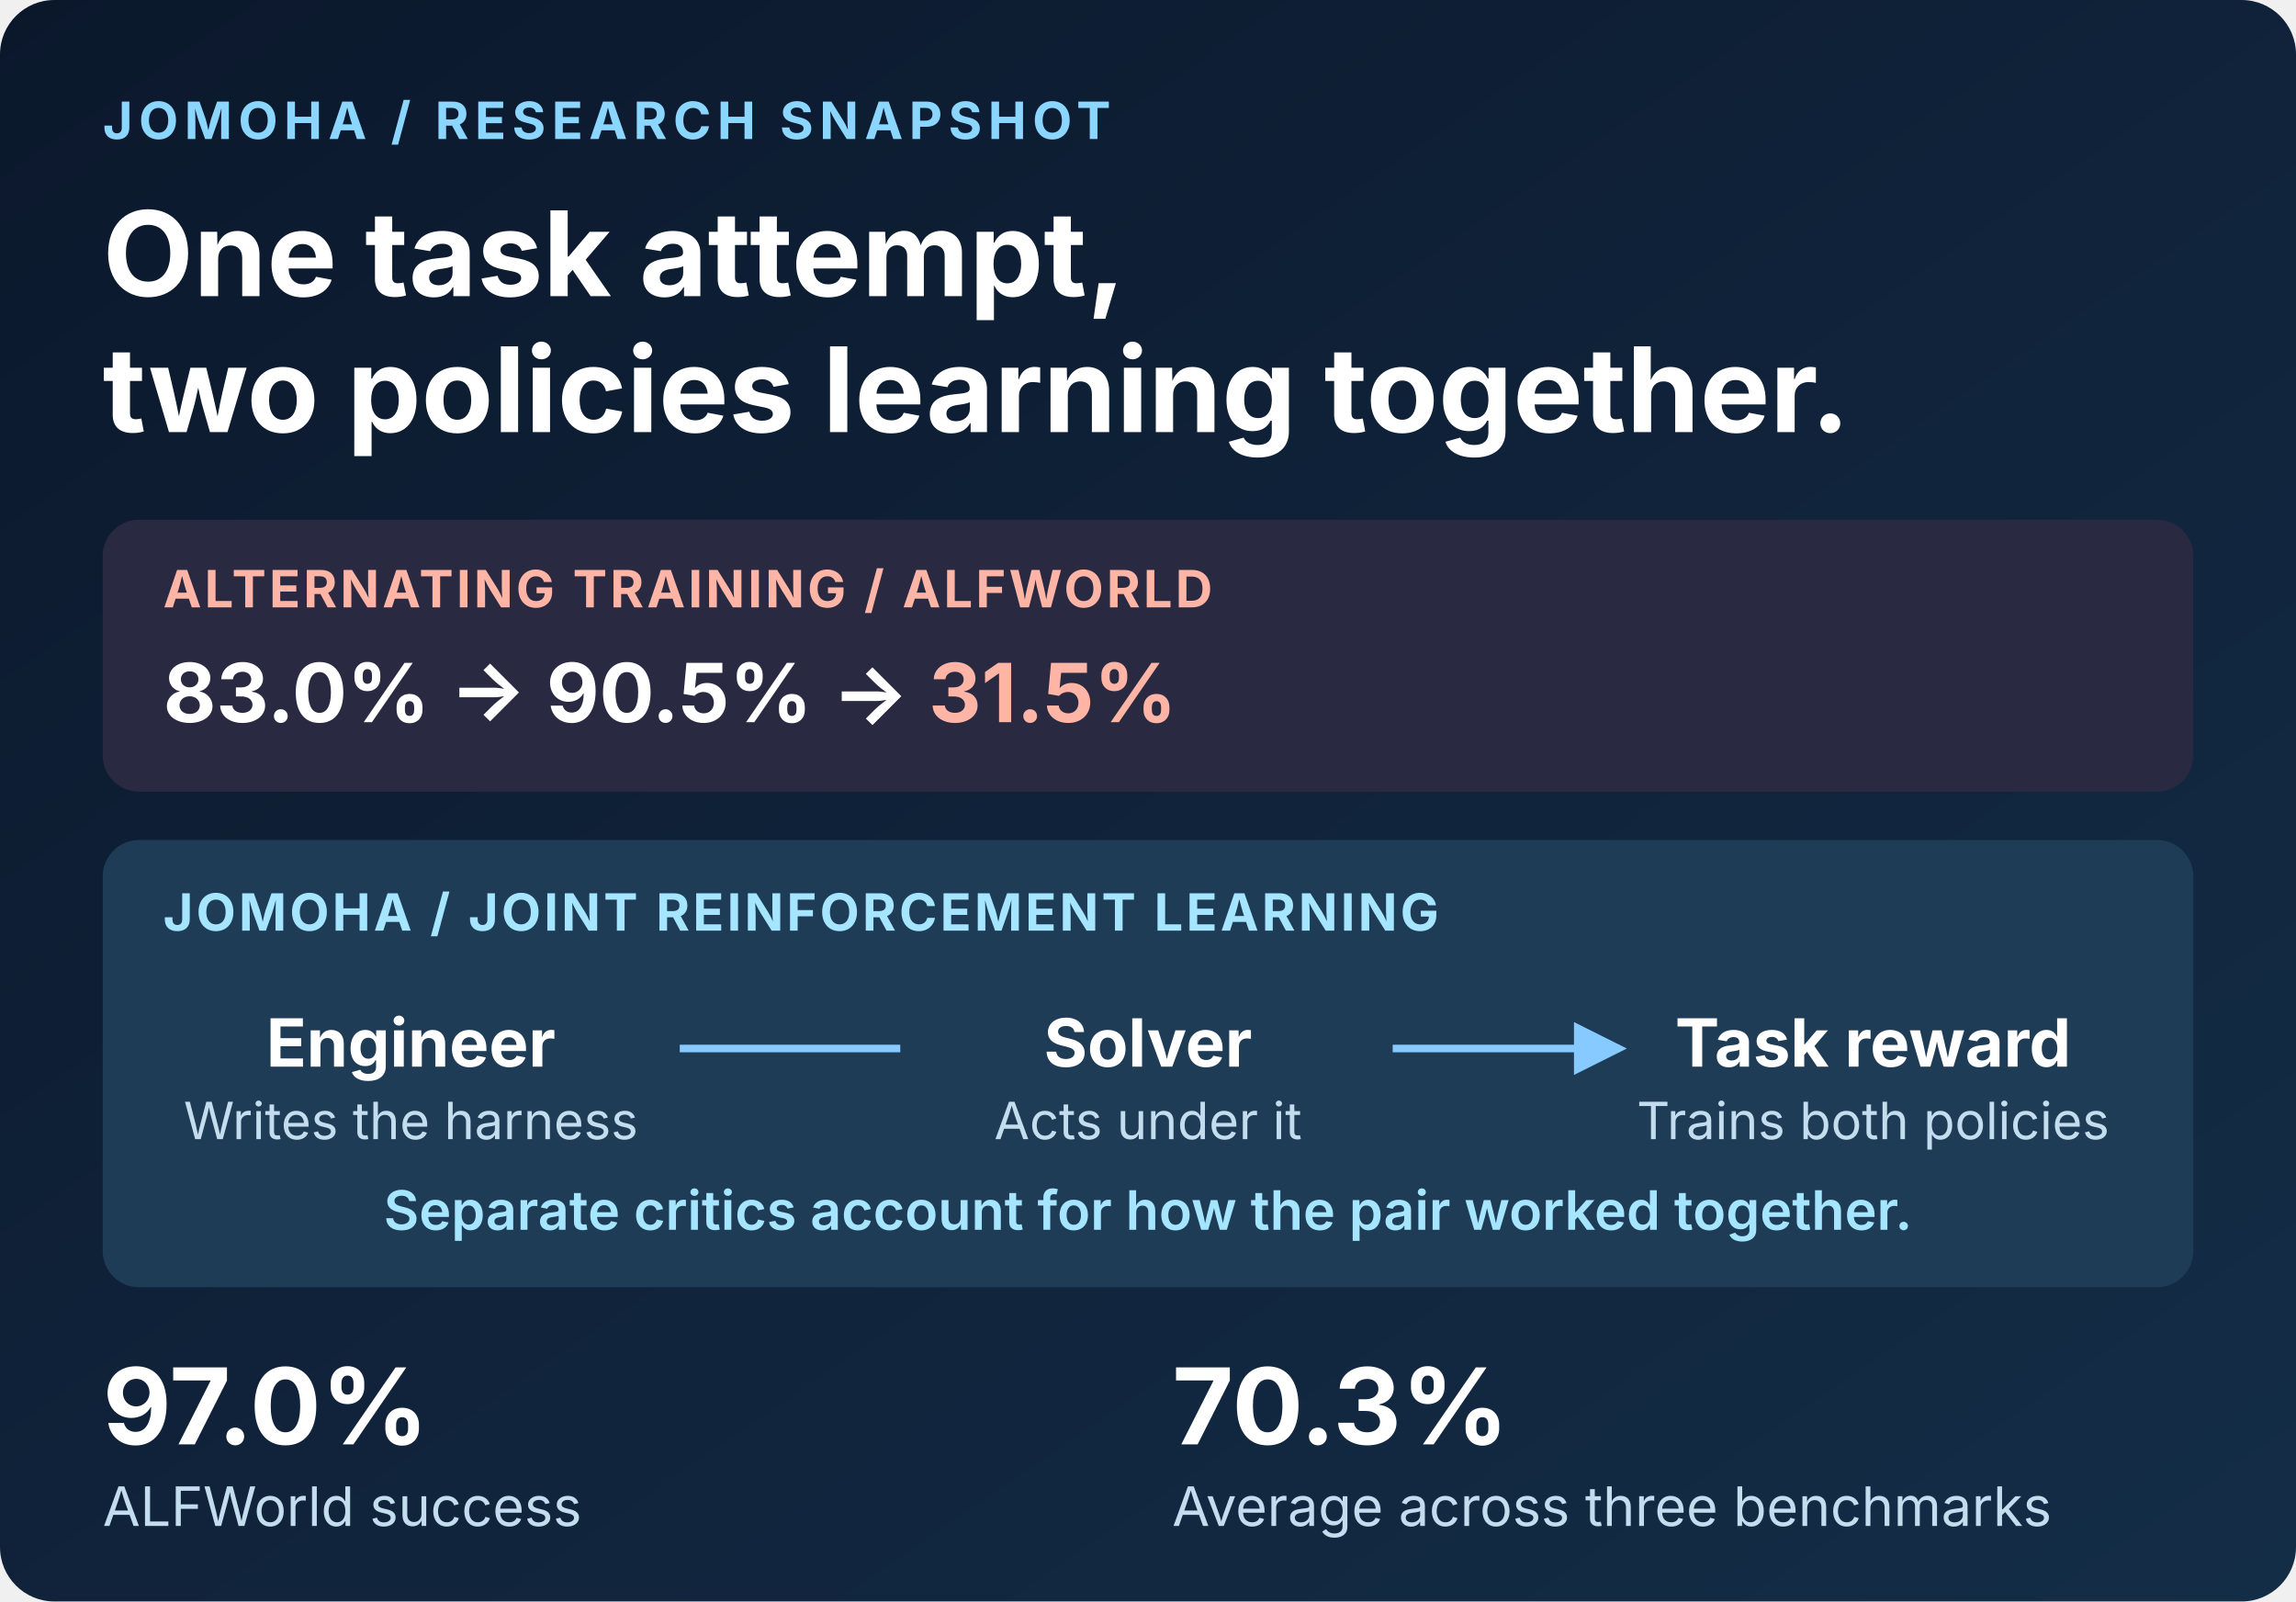
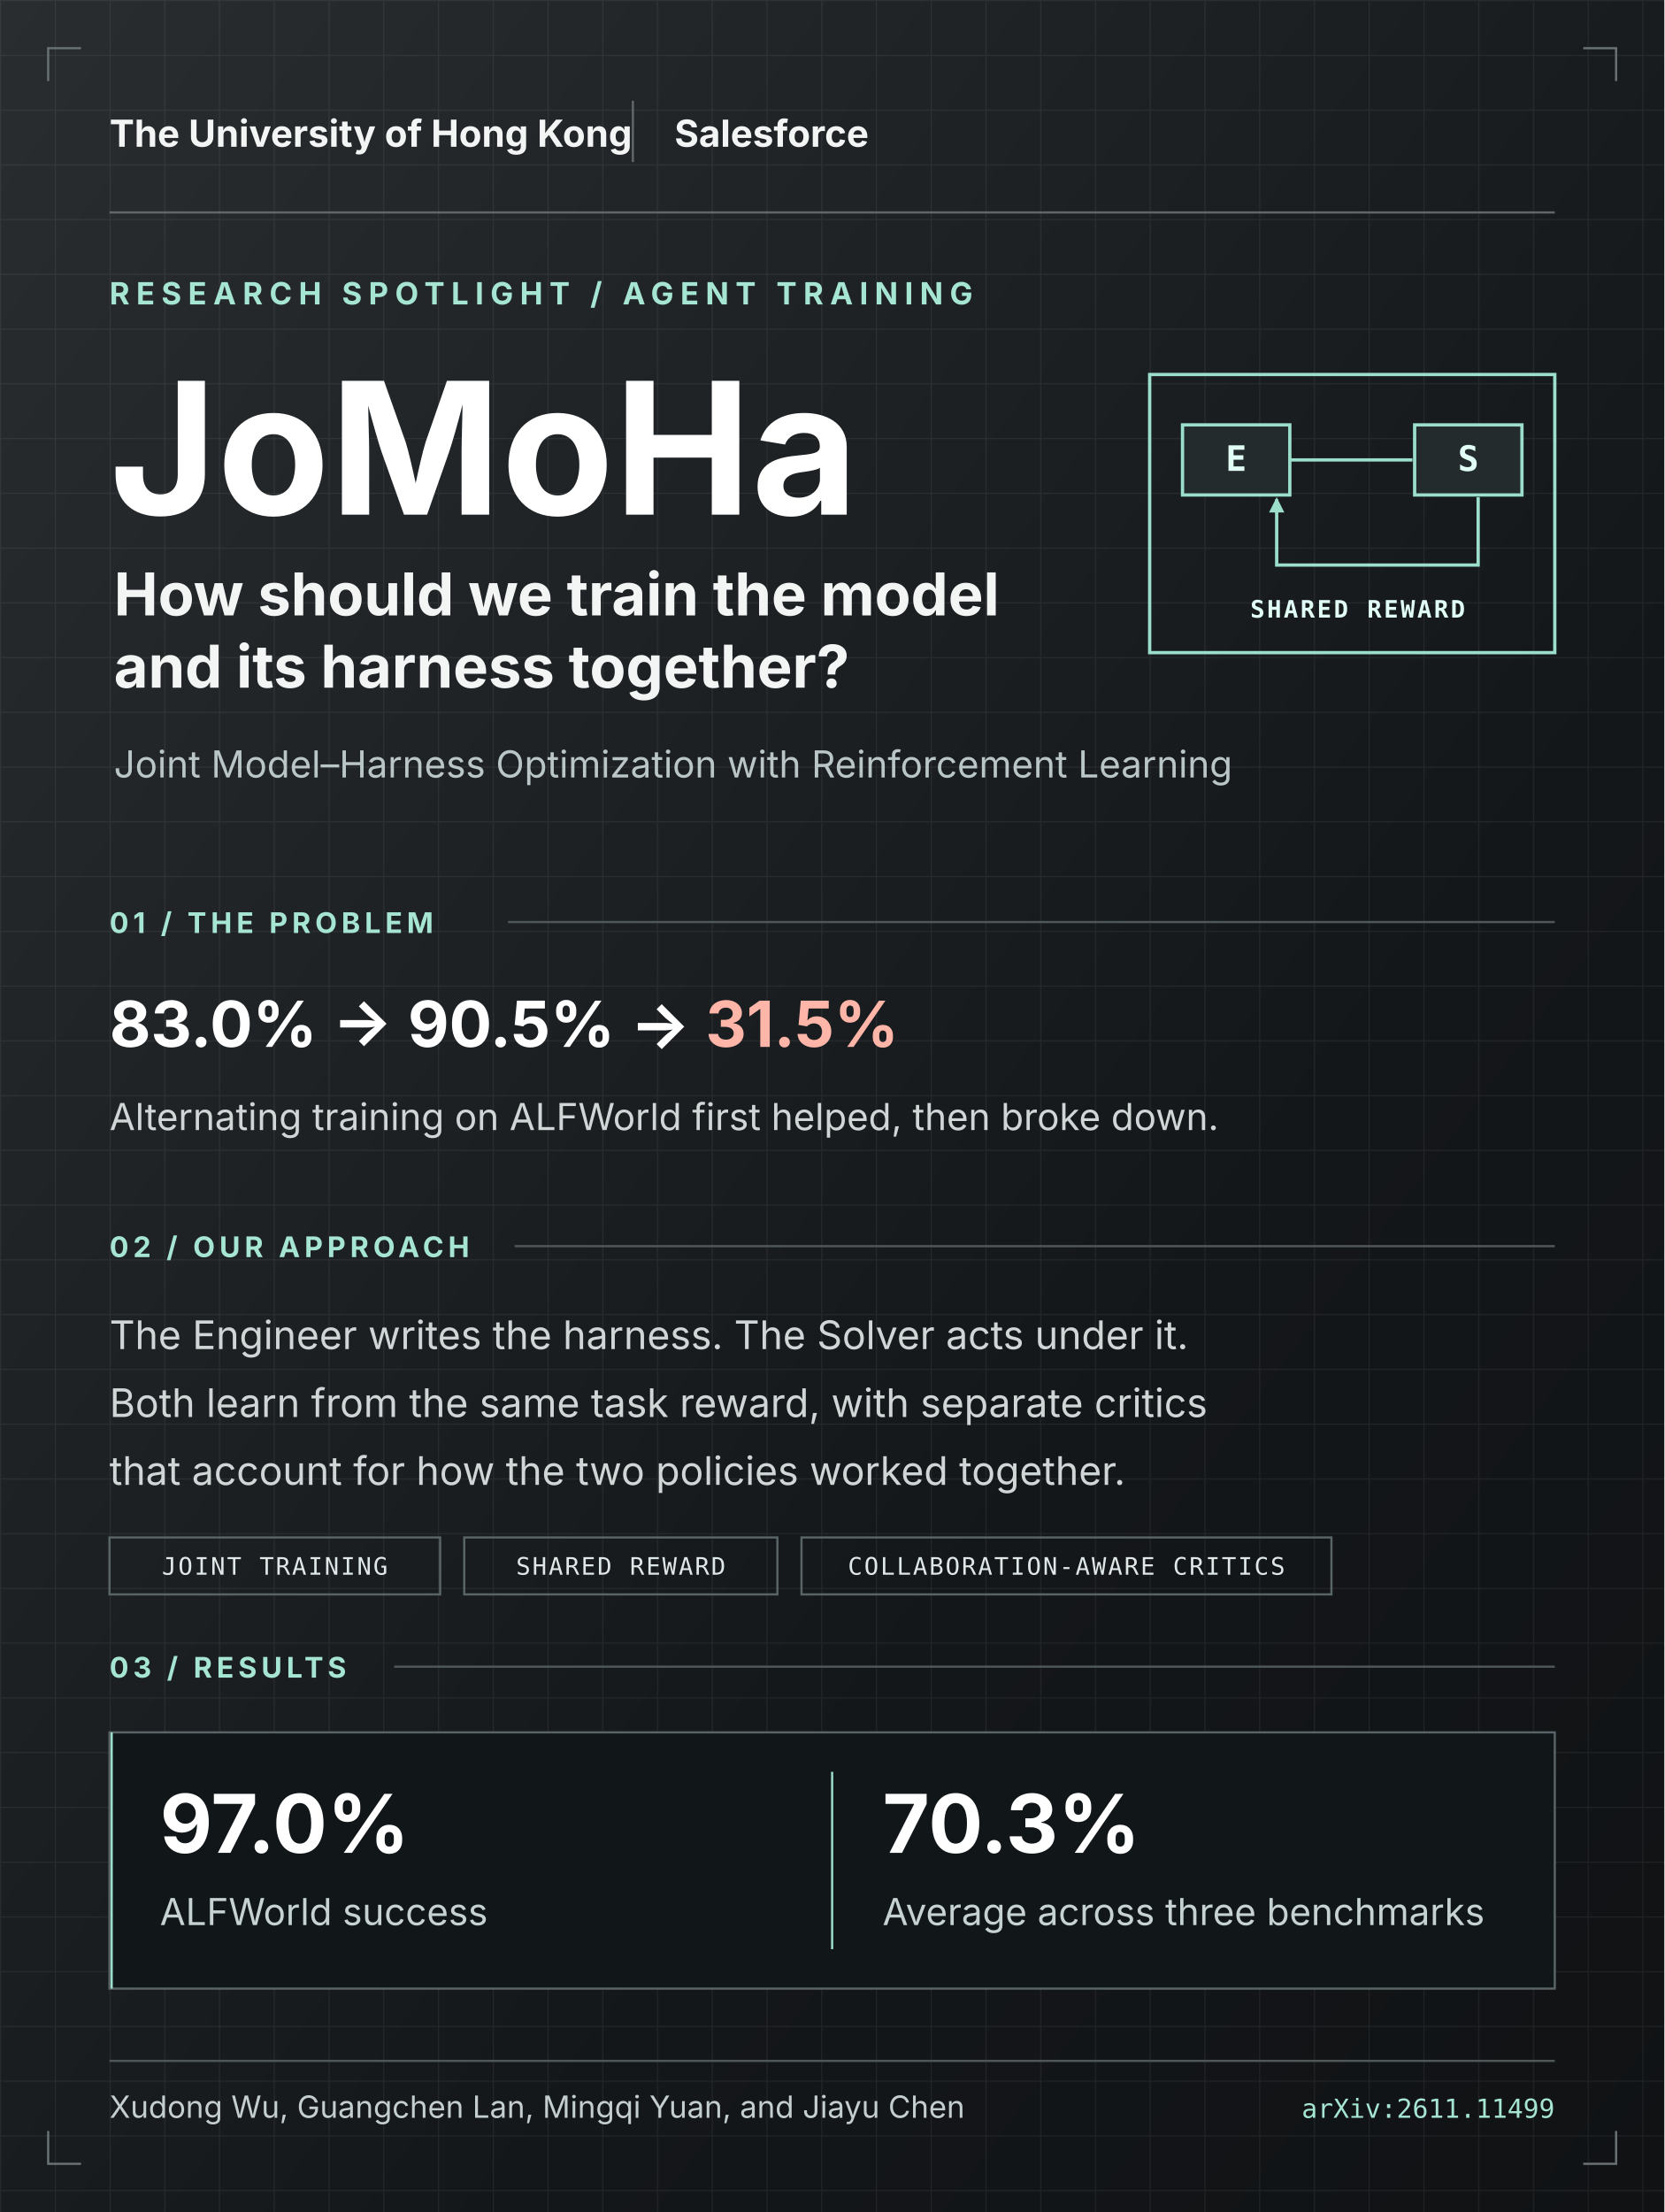
- <svg xmlns="http://www.w3.org/2000/svg" width="760" height="530" viewBox="0 0 760 530" role="img" aria-labelledby="title description">
+ <svg xmlns="http://www.w3.org/2000/svg" width="760" height="1010" viewBox="0 0 760 1010" role="img" aria-labelledby="title description">
  <defs>
-     <linearGradient id="background" x2="1" y2="1" gradientUnits="objectBoundingBox">
-       <stop stop-color="#0b182c" />
-       <stop offset="1" stop-color="#142d47" />
+     <linearGradient id="background" x2="1" y2="1">
+       <stop stop-color="#292d30" />
+       <stop offset=".65" stop-color="#14171a" />
+       <stop offset="1" stop-color="#101214" />
    </linearGradient>
-     <marker id="arrow" markerWidth="7" markerHeight="7" refX="6" refY="3.5" orient="auto">
-       <path d="M0 0 7 3.5 0 7Z" fill="#87caff" />
+     <pattern id="grid" width="25" height="25" patternUnits="userSpaceOnUse">
+       <path d="M25 0H0V25" fill="none" stroke="#fff" stroke-opacity=".065" />
+     </pattern>
+     <marker id="arrow" markerWidth="7" markerHeight="7" refX="6" refY="3.5" orient="auto" markerUnits="userSpaceOnUse">
+       <path d="M0 0 7 3.5 0 7Z" fill="#9bdfcb" />
    </marker>
  </defs>
-   <rect width="760" height="530" rx="18" fill="url(#background)" />
+   <rect width="760" height="1010" fill="url(#background)" />
+   <rect width="760" height="1010" fill="url(#grid)" />
+   <path d="M22 37V22H37 M723 22h15v15 M22 973v15h15 M723 988h15v-15" fill="none" stroke="#697175" />
  <g font-family="system-ui, -apple-system, sans-serif">
-     <text x="34" y="46" fill="#8bd6ff" font-size="17" font-weight="700" letter-spacing="2">JOMOHA / RESEARCH SNAPSHOT</text>
-     <text x="34" y="98" fill="#fff" font-size="39" font-weight="750">One task attempt,</text>
-     <text x="34" y="143" fill="#fff" font-size="39" font-weight="750">two policies learning together.</text>
-     <rect x="34" y="172" width="692" height="90" rx="12" fill="#292942" />
-     <text x="54" y="201" fill="#ffb5a5" font-size="17" font-weight="700" letter-spacing="1">ALTERNATING TRAINING / ALFWORLD</text>
-     <text x="54" y="239" fill="#fff" font-size="27" font-weight="700">83.0% → 90.5% → <tspan fill="#ffb5a5">31.5%</tspan>
+     <g fill="#f3f5f5" font-size="17" font-weight="650">
+       <text x="50" y="67">The University of Hong Kong</text>
+       <text x="308" y="67">Salesforce</text>
+     </g>
+     <path d="M289 46v28 M50 97h660" fill="none" stroke="#606769" />
+     <text x="50" y="139" fill="#a5e5d2" font-size="14" font-weight="700" letter-spacing="3">RESEARCH SPOTLIGHT / AGENT TRAINING</text>
+     <text x="50" y="235" fill="#fff" font-size="84" font-weight="750">JoMoHa</text>
+     <g fill="#f3f5f5" font-size="27" font-weight="650">
+       <text x="52" y="281">How should we train the model</text>
+       <text x="52" y="314">and its harness together?</text>
+     </g>
+     <text x="52" y="355" fill="#bac5c7" font-size="17">Joint Model–Harness Optimization with Reinforcement Learning</text>
+     <g fill="none" stroke="#9bdfcb" stroke-width="1.5">
+       <rect x="525" y="171" width="185" height="127" />
+       <path d="M589 210h56 M675 227v31h-92v-30" marker-end="url(#arrow)" />
+       <rect x="540" y="194" width="49" height="32" fill="#242b2d" />
+       <rect x="646" y="194" width="49" height="32" fill="#242b2d" />
+     </g>
+     <g fill="#e1fff5" font-family="monospace" text-anchor="middle" font-weight="700">
+       <text x="564.5" y="215" font-size="16">E</text>
+       <text x="670.5" y="215" font-size="16">S</text>
+       <text x="620" y="282" font-size="11" letter-spacing="1">SHARED REWARD</text>
+     </g>
+     <g fill="#a5e5d2" font-size="13" font-weight="700" letter-spacing="2">
+       <text x="50" y="426">01 / THE PROBLEM</text>
+       <text x="50" y="574">02 / OUR APPROACH</text>
+       <text x="50" y="766">03 / RESULTS</text>
+     </g>
+     <path d="M232 421h478 M235 569h475 M180 761h530" fill="none" stroke="#505758" />
+     <text x="50" y="478" fill="#fff" font-size="29" font-weight="700">83.0% → 90.5% → <tspan fill="#ffb5a8">31.5%</tspan>
    </text>
-     <rect x="34" y="278" width="692" height="148" rx="12" fill="#1e3c56" />
-     <text x="54" y="308" fill="#a5e5ff" font-size="17" font-weight="700" letter-spacing="1">JOMOHA / JOINT REINFORCEMENT LEARNING</text>
-     <g fill="#fff" font-size="22" font-weight="700">
-       <text x="136" y="353" text-anchor="middle">Engineer</text>
-       <text x="380" y="353" text-anchor="middle">Solver</text>
-       <text x="620" y="353" text-anchor="middle">Task reward</text>
+     <text x="50" y="516" fill="#d0d6d6" font-size="17">Alternating training on ALFWorld first helped, then broke down.</text>
+     <g fill="#d0d6d6" font-size="18">
+       <text x="50" y="616">The Engineer writes the harness. The Solver acts under it.</text>
+       <text x="50" y="647">Both learn from the same task reward, with separate critics</text>
+       <text x="50" y="678">that account for how the two policies worked together.</text>
    </g>
-     <g fill="#c3dcee" font-size="17" text-anchor="middle">
-       <text x="136" y="377">Writes the harness</text>
-       <text x="380" y="377">Acts under it</text>
-       <text x="620" y="377">Trains both policies</text>
+     <g fill="none" stroke="#596466">
+       <rect x="50" y="702" width="151" height="26" />
+       <rect x="212" y="702" width="143" height="26" />
+       <rect x="366" y="702" width="242" height="26" />
    </g>
-     <path d="M225 347h73 M461 347h75" fill="none" stroke="#87caff" stroke-width="2.5" marker-end="url(#arrow)" />
-     <text x="380" y="407" text-anchor="middle" fill="#a5e5ff" font-size="18" font-weight="600">Separate critics account for how the pair worked together.</text>
-     <g font-weight="750" fill="#fff" font-size="35">
-       <text x="34" y="478">97.0%</text>
-       <text x="388" y="478">70.3%</text>
+     <g fill="#e0e8e7" font-family="monospace" font-size="11" letter-spacing=".8" text-anchor="middle">
+       <text x="125.5" y="719">JOINT TRAINING</text>
+       <text x="283.5" y="719">SHARED REWARD</text>
+       <text x="487" y="719">COLLABORATION-AWARE CRITICS</text>
    </g>
-     <g fill="#c3dcee" font-size="18">
-       <text x="34" y="505">ALFWorld success</text>
-       <text x="388" y="505">Average across three benchmarks</text>
+     <rect x="50" y="791" width="660" height="117" fill="#111619" stroke="#596466" />
+     <path d="M51 791v117 M380 809v81" fill="none" stroke="#9bdfcb" />
+     <g fill="#fff" font-size="37" font-weight="750">
+       <text x="73" y="846">97.0%</text>
+       <text x="403" y="846">70.3%</text>
    </g>
+     <g fill="#c6d1d1" font-size="17">
+       <text x="73" y="879">ALFWorld success</text>
+       <text x="403" y="879">Average across three benchmarks</text>
+     </g>
+     <path d="M50 941h660" fill="none" stroke="#505758" />
+     <text x="50" y="967" fill="#c4cece" font-size="14">Xudong Wu, Guangchen Lan, Mingqi Yuan, and Jiayu Chen</text>
+     <text x="710" y="967" fill="#a5e5d2" font-family="monospace" font-size="12" text-anchor="end">arXiv:2611.11499</text>
  </g>
</svg>
